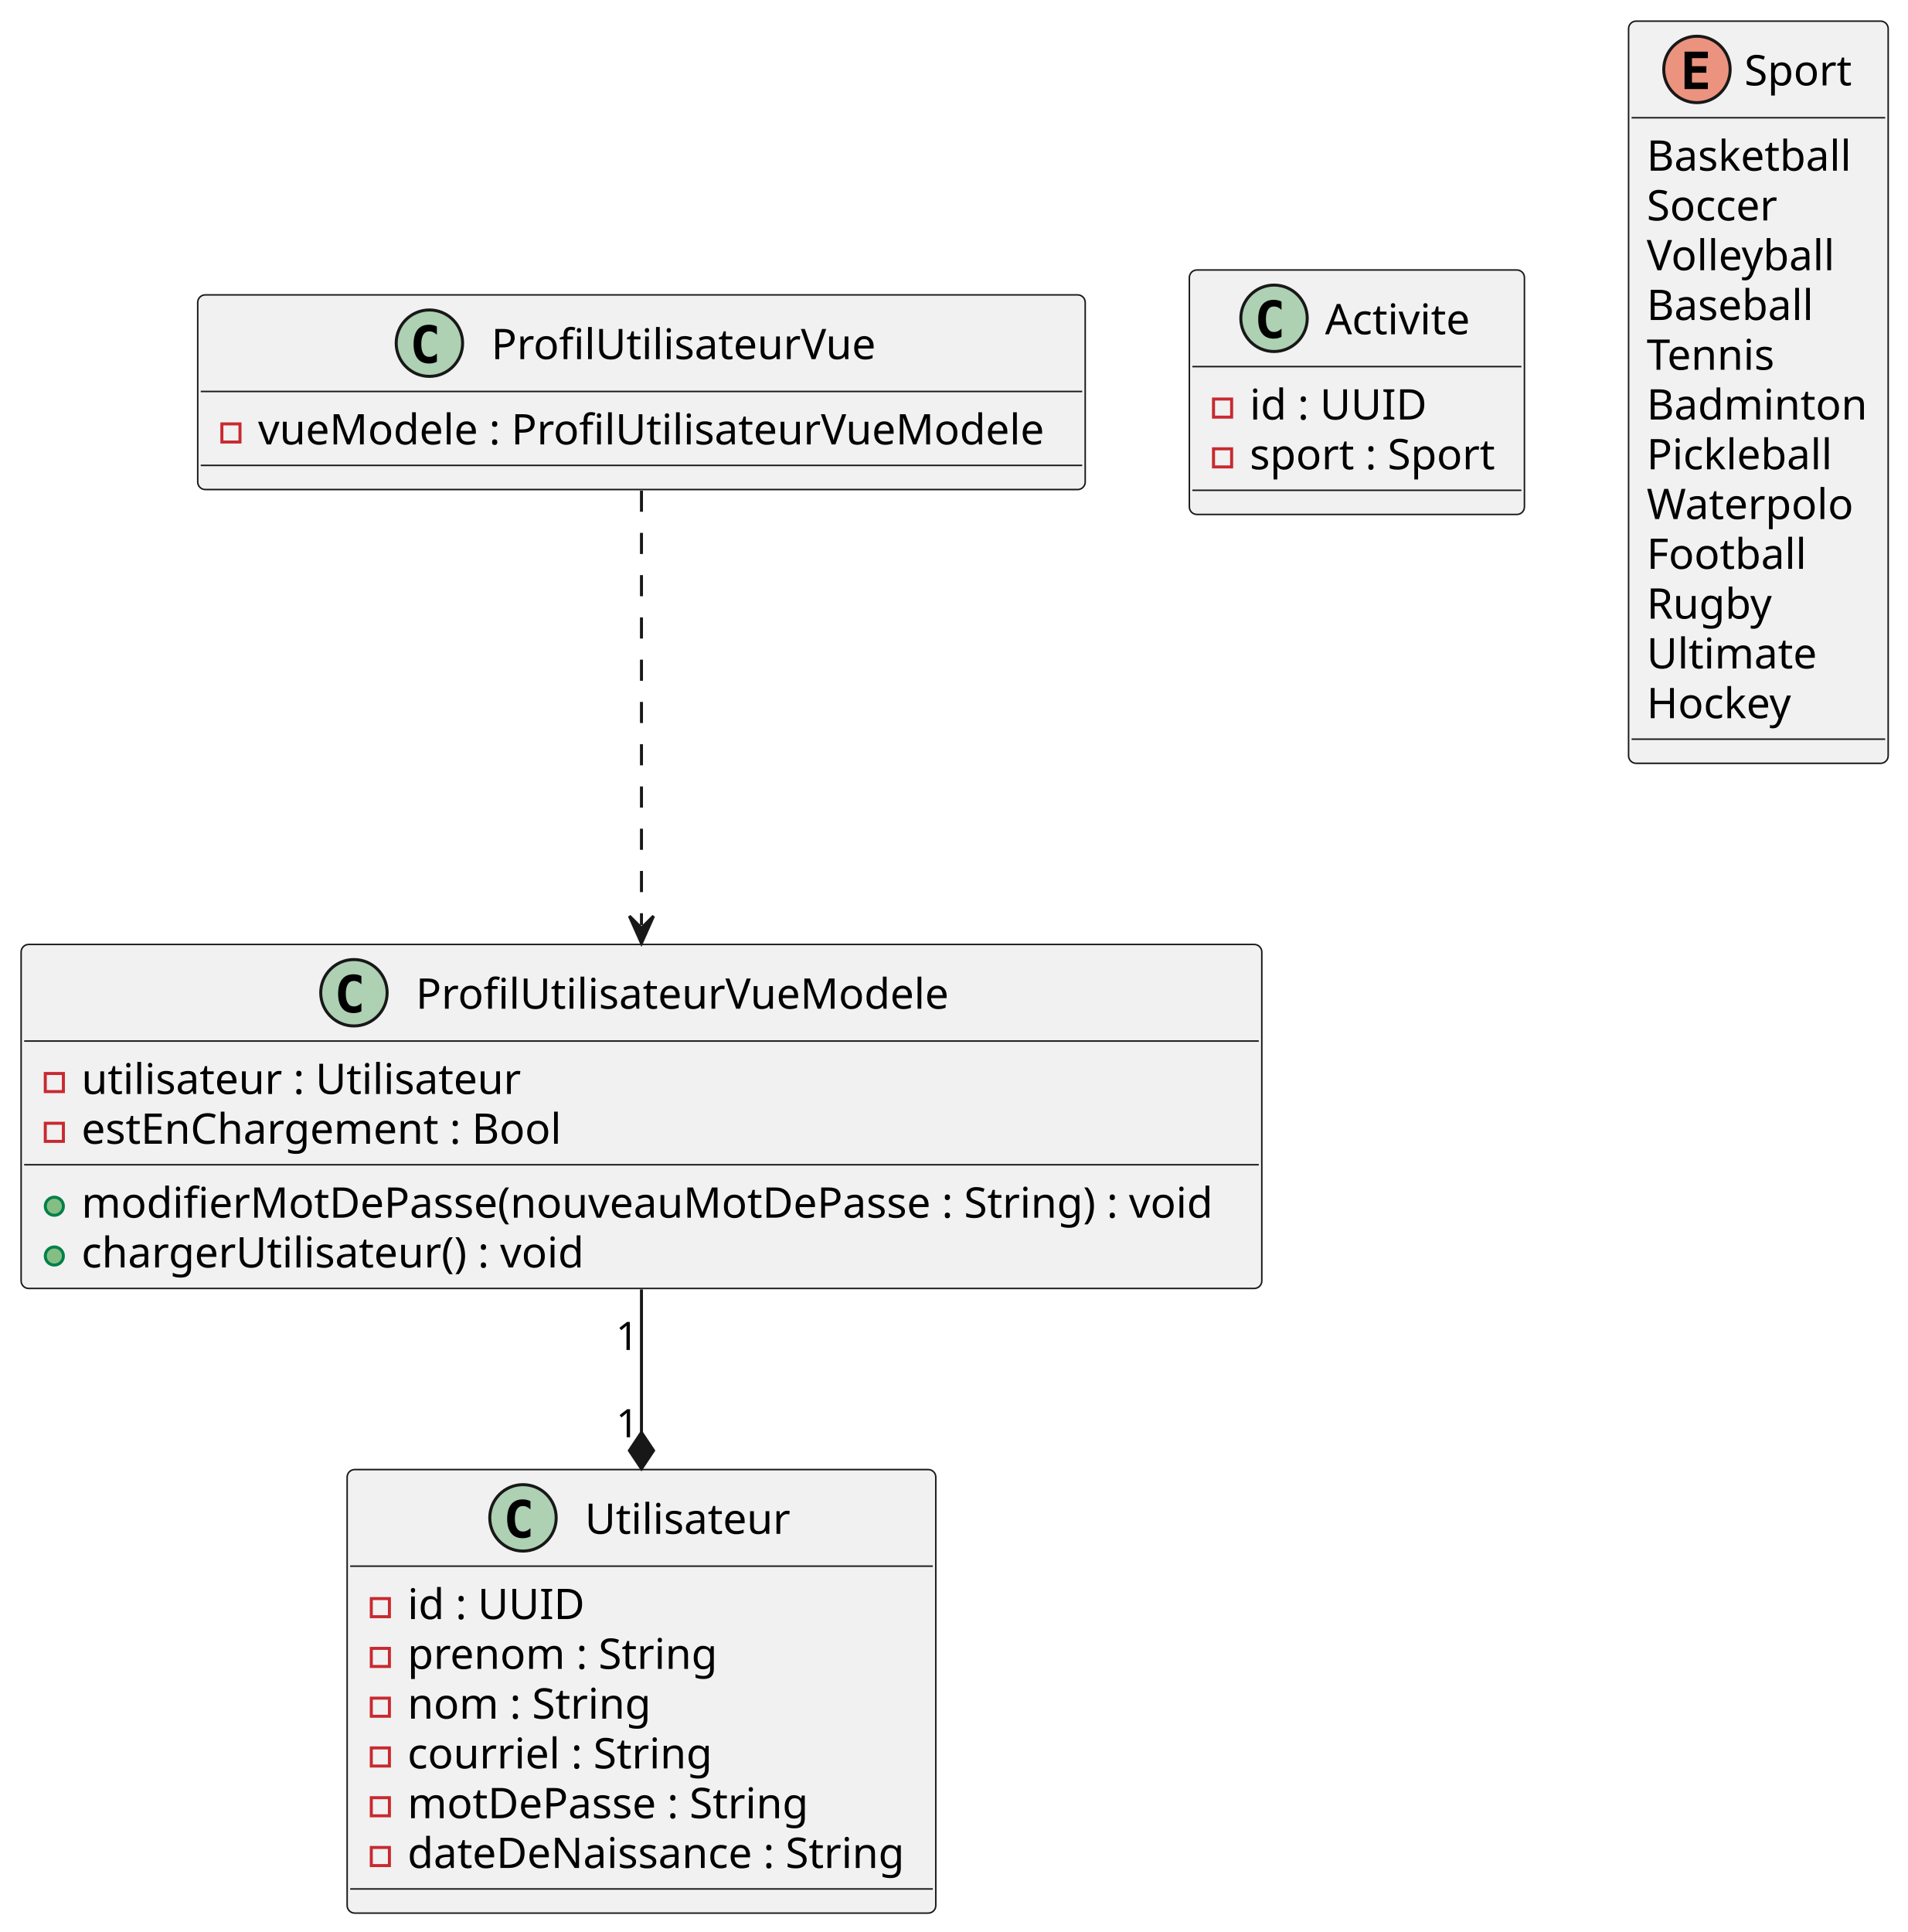
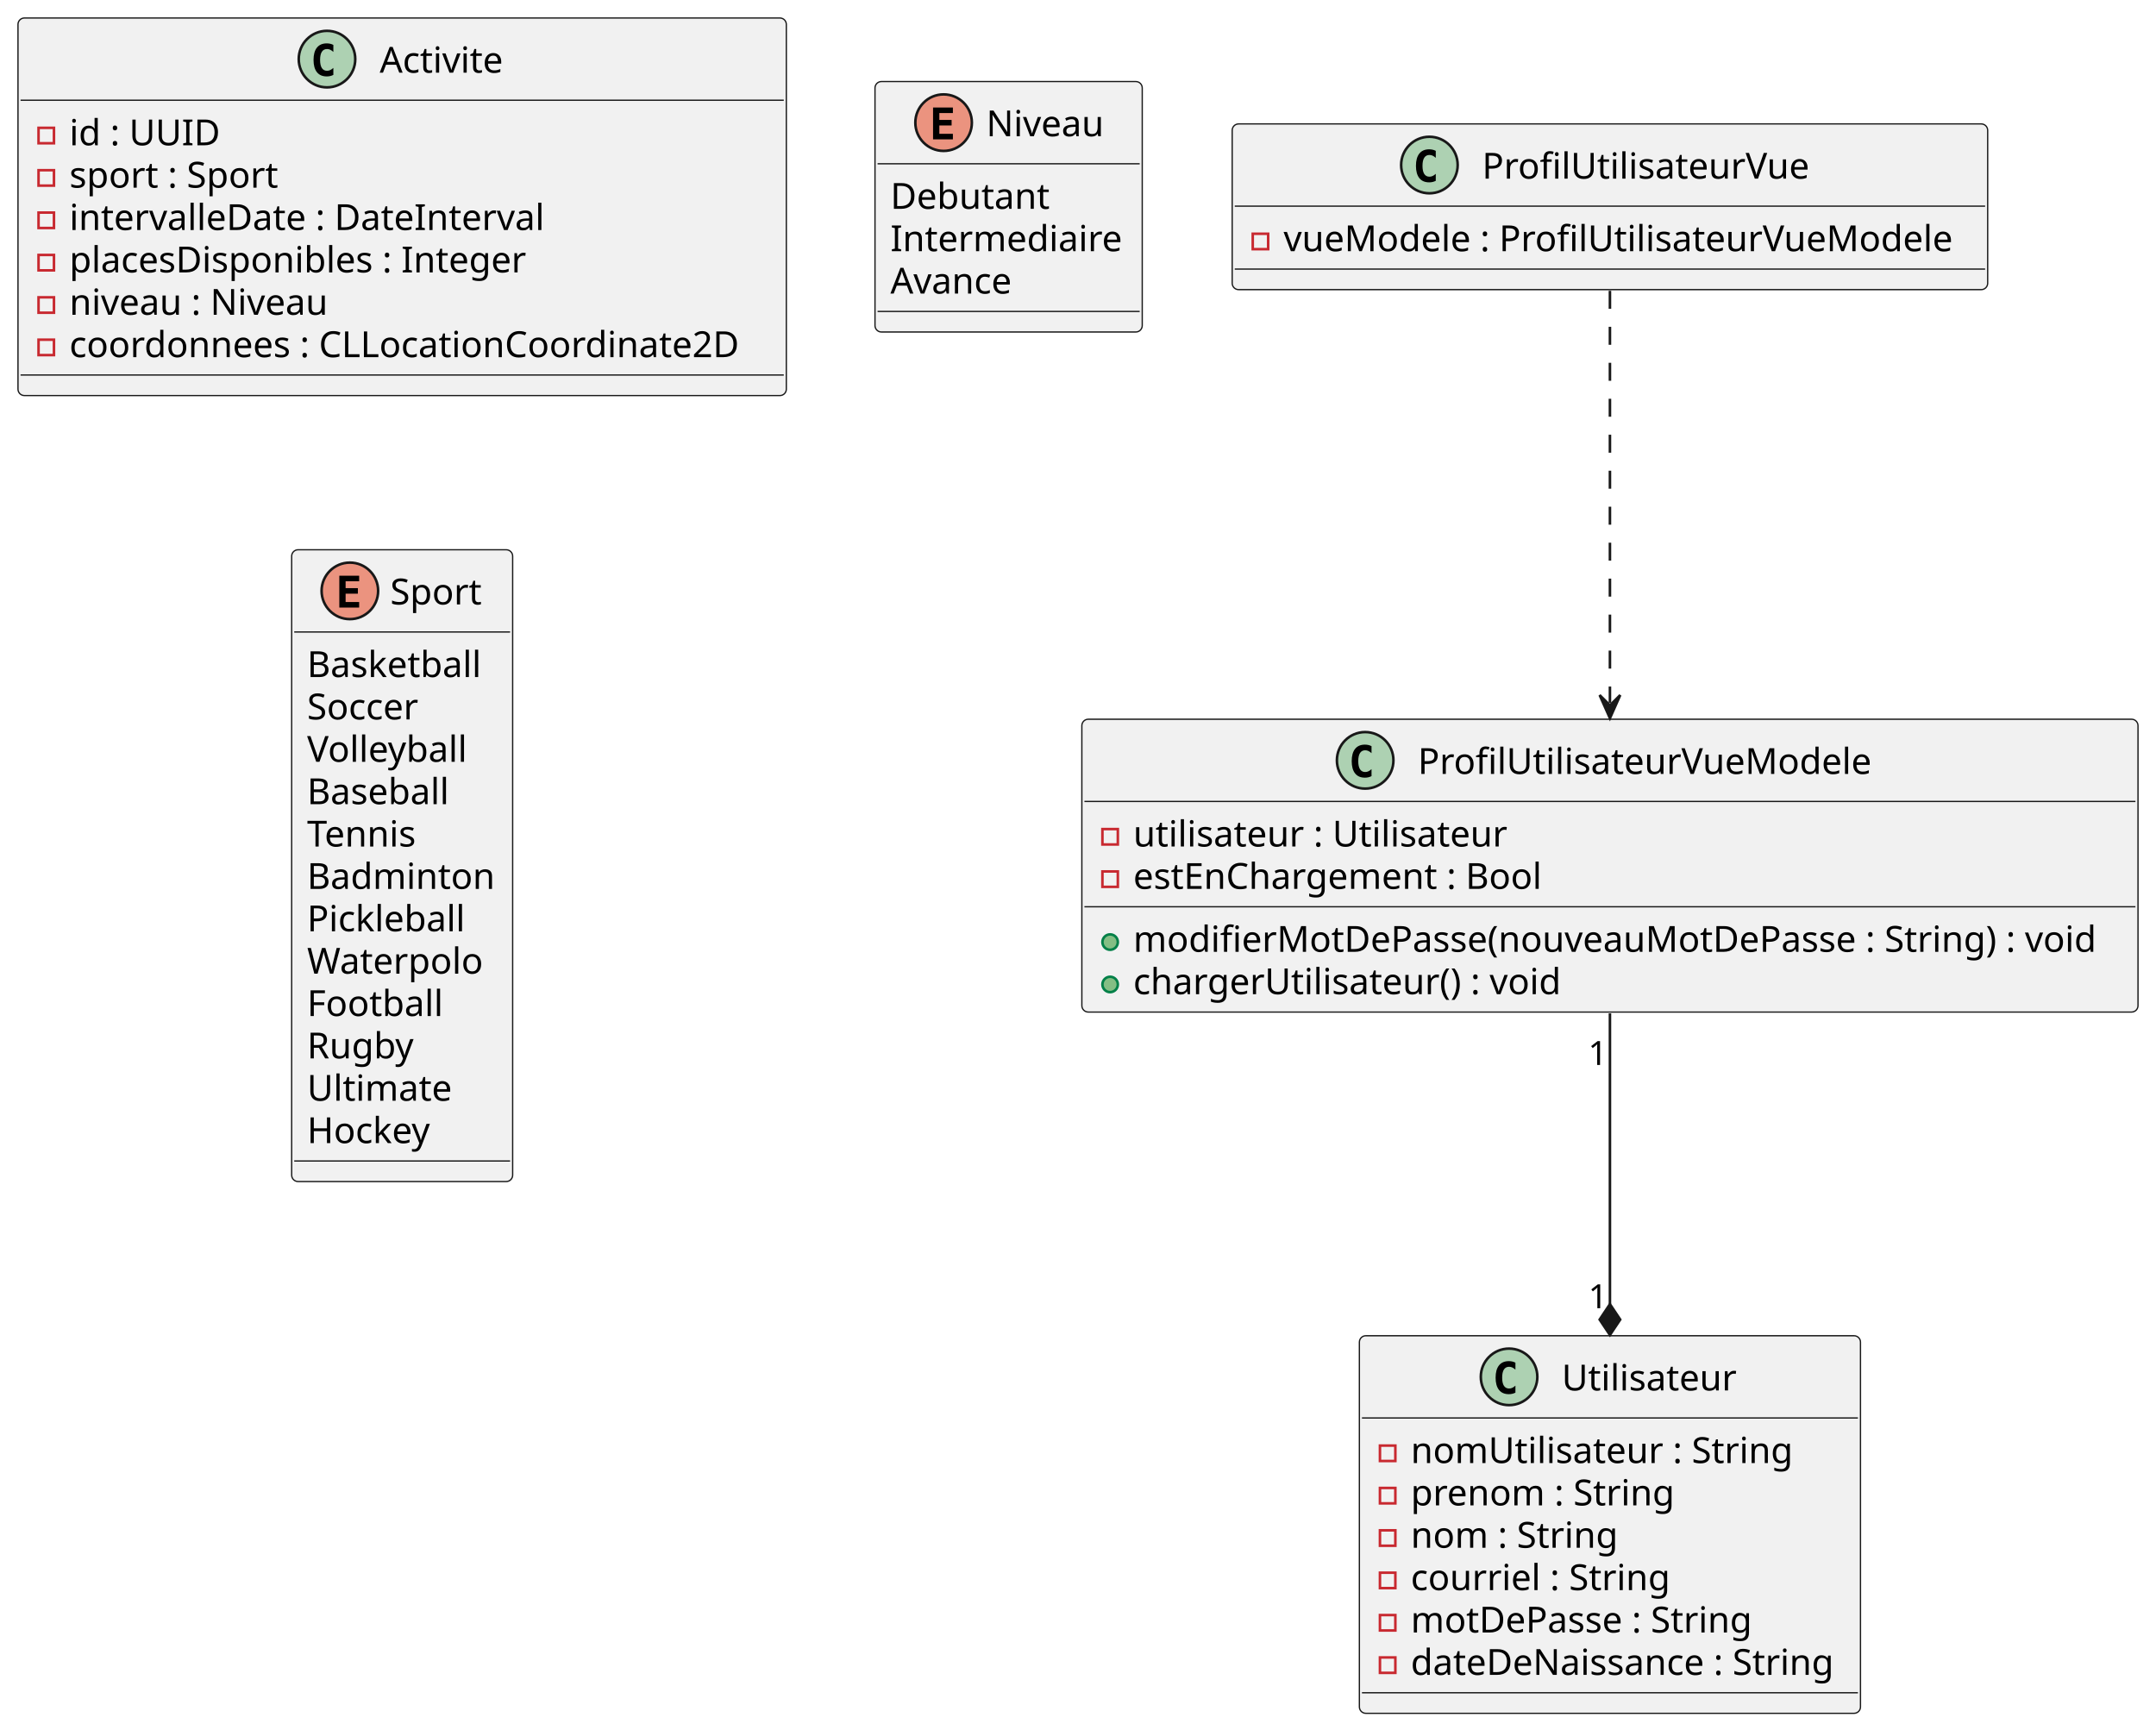
- <svg xmlns="http://www.w3.org/2000/svg" contentStyleType="text/css" height="640px" preserveAspectRatio="none" style="width:632px;height:640px;background:#FFFFFF;" version="1.1" viewBox="0 0 632 640" width="632px" zoomAndPan="magnify">
+ <svg xmlns="http://www.w3.org/2000/svg" contentStyleType="text/css" height="673px" preserveAspectRatio="none" style="width:839px;height:673px;background:#FFFFFF;" version="1.1" viewBox="0 0 839 673" width="839px" zoomAndPan="magnify">
  <defs />
  <g>
    <g id="elem_Utilisateur">
-       <rect codeLine="2" fill="#F1F1F1" height="146.93" id="Utilisateur" rx="2.5" ry="2.5" style="stroke:#181818;stroke-width:0.5;" width="195" x="115" y="486.81" />
-       <ellipse cx="173.25" cy="502.81" fill="#ADD1B2" rx="11" ry="11" style="stroke:#181818;stroke-width:1.0;" />
-       <path d="M175.723,508.953 Q175.142,509.252 174.503,509.401 Q173.864,509.551 173.158,509.551 Q170.651,509.551 169.332,507.899 Q168.012,506.247 168.012,503.126 Q168.012,499.997 169.332,498.345 Q170.651,496.693 173.158,496.693 Q173.864,496.693 174.511,496.842 Q175.159,496.992 175.723,497.291 L175.723,500.013 Q175.092,499.432 174.499,499.162 Q173.905,498.892 173.274,498.892 Q171.93,498.892 171.245,499.959 Q170.56,501.026 170.56,503.126 Q170.56,505.218 171.245,506.284 Q171.93,507.351 173.274,507.351 Q173.905,507.351 174.499,507.081 Q175.092,506.812 175.723,506.23 Z " fill="#000000" />
-       <text fill="#000000" font-family="sans-serif" font-size="14" lengthAdjust="spacing" textLength="70" x="193.75" y="508.101">Utilisateur</text>
-       <line style="stroke:#181818;stroke-width:0.5;" x1="116" x2="309" y1="518.81" y2="518.81" />
-       <rect fill="none" height="6" style="stroke:#C82930;stroke-width:1.0;" width="6" x="123" y="529.554" />
-       <text fill="#000000" font-family="sans-serif" font-size="14" lengthAdjust="spacing" textLength="59" x="135" y="536.345">id : UUID</text>
-       <rect fill="none" height="6" style="stroke:#C82930;stroke-width:1.0;" width="6" x="123" y="546.042" />
-       <text fill="#000000" font-family="sans-serif" font-size="14" lengthAdjust="spacing" textLength="107" x="135" y="552.833">prenom : String</text>
-       <rect fill="none" height="6" style="stroke:#C82930;stroke-width:1.0;" width="6" x="123" y="562.531" />
-       <text fill="#000000" font-family="sans-serif" font-size="14" lengthAdjust="spacing" textLength="84" x="135" y="569.322">nom : String</text>
-       <rect fill="none" height="6" style="stroke:#C82930;stroke-width:1.0;" width="6" x="123" y="579.019" />
-       <text fill="#000000" font-family="sans-serif" font-size="14" lengthAdjust="spacing" textLength="106" x="135" y="585.81">courriel : String</text>
-       <rect fill="none" height="6" style="stroke:#C82930;stroke-width:1.0;" width="6" x="123" y="595.507" />
-       <text fill="#000000" font-family="sans-serif" font-size="14" lengthAdjust="spacing" textLength="136" x="135" y="602.298">motDePasse : String</text>
-       <rect fill="none" height="6" style="stroke:#C82930;stroke-width:1.0;" width="6" x="123" y="611.995" />
-       <text fill="#000000" font-family="sans-serif" font-size="14" lengthAdjust="spacing" textLength="169" x="135" y="618.787">dateDeNaissance : String</text>
-       <line style="stroke:#181818;stroke-width:0.5;" x1="116" x2="309" y1="625.74" y2="625.74" />
+       <rect codeLine="2" fill="#F1F1F1" height="146.93" id="Utilisateur" rx="2.5" ry="2.5" style="stroke:#181818;stroke-width:0.5;" width="195" x="529" y="519.79" />
+       <ellipse cx="587.25" cy="535.79" fill="#ADD1B2" rx="11" ry="11" style="stroke:#181818;stroke-width:1.0;" />
+       <path d="M589.723,541.933 Q589.142,542.232 588.503,542.381 Q587.864,542.531 587.158,542.531 Q584.651,542.531 583.332,540.879 Q582.012,539.227 582.012,536.106 Q582.012,532.976 583.332,531.325 Q584.651,529.673 587.158,529.673 Q587.864,529.673 588.511,529.822 Q589.159,529.972 589.723,530.27 L589.723,532.993 Q589.092,532.412 588.499,532.142 Q587.905,531.872 587.274,531.872 Q585.93,531.872 585.245,532.939 Q584.56,534.006 584.56,536.106 Q584.56,538.198 585.245,539.264 Q585.93,540.331 587.274,540.331 Q587.905,540.331 588.499,540.061 Q589.092,539.792 589.723,539.21 Z " fill="#000000" />
+       <text fill="#000000" font-family="sans-serif" font-size="14" lengthAdjust="spacing" textLength="70" x="607.75" y="541.081">Utilisateur</text>
+       <line style="stroke:#181818;stroke-width:0.5;" x1="530" x2="723" y1="551.79" y2="551.79" />
+       <rect fill="none" height="6" style="stroke:#C82930;stroke-width:1.0;" width="6" x="537" y="562.534" />
+       <text fill="#000000" font-family="sans-serif" font-size="14" lengthAdjust="spacing" textLength="154" x="549" y="569.325">nomUtilisateur : String</text>
+       <rect fill="none" height="6" style="stroke:#C82930;stroke-width:1.0;" width="6" x="537" y="579.022" />
+       <text fill="#000000" font-family="sans-serif" font-size="14" lengthAdjust="spacing" textLength="107" x="549" y="585.813">prenom : String</text>
+       <rect fill="none" height="6" style="stroke:#C82930;stroke-width:1.0;" width="6" x="537" y="595.511" />
+       <text fill="#000000" font-family="sans-serif" font-size="14" lengthAdjust="spacing" textLength="84" x="549" y="602.302">nom : String</text>
+       <rect fill="none" height="6" style="stroke:#C82930;stroke-width:1.0;" width="6" x="537" y="611.999" />
+       <text fill="#000000" font-family="sans-serif" font-size="14" lengthAdjust="spacing" textLength="106" x="549" y="618.79">courriel : String</text>
+       <rect fill="none" height="6" style="stroke:#C82930;stroke-width:1.0;" width="6" x="537" y="628.487" />
+       <text fill="#000000" font-family="sans-serif" font-size="14" lengthAdjust="spacing" textLength="136" x="549" y="635.278">motDePasse : String</text>
+       <rect fill="none" height="6" style="stroke:#C82930;stroke-width:1.0;" width="6" x="537" y="644.976" />
+       <text fill="#000000" font-family="sans-serif" font-size="14" lengthAdjust="spacing" textLength="169" x="549" y="651.767">dateDeNaissance : String</text>
+       <line style="stroke:#181818;stroke-width:0.5;" x1="530" x2="723" y1="658.72" y2="658.72" />
    </g>
    <g id="elem_ProfilUtilisateurVueModele">
-       <rect codeLine="11" fill="#F1F1F1" height="113.953" id="ProfilUtilisateurVueModele" rx="2.5" ry="2.5" style="stroke:#181818;stroke-width:0.5;" width="411" x="7" y="312.86" />
-       <ellipse cx="117.25" cy="328.86" fill="#ADD1B2" rx="11" ry="11" style="stroke:#181818;stroke-width:1.0;" />
-       <path d="M119.723,335.003 Q119.142,335.302 118.503,335.451 Q117.864,335.601 117.158,335.601 Q114.651,335.601 113.332,333.949 Q112.012,332.297 112.012,329.176 Q112.012,326.046 113.332,324.395 Q114.651,322.743 117.158,322.743 Q117.864,322.743 118.511,322.892 Q119.159,323.042 119.723,323.341 L119.723,326.063 Q119.092,325.482 118.499,325.212 Q117.905,324.942 117.274,324.942 Q115.93,324.942 115.245,326.009 Q114.56,327.076 114.56,329.176 Q114.56,331.268 115.245,332.334 Q115.93,333.401 117.274,333.401 Q117.905,333.401 118.499,333.131 Q119.092,332.861 119.723,332.28 Z " fill="#000000" />
-       <text fill="#000000" font-family="sans-serif" font-size="14" lengthAdjust="spacing" textLength="182" x="137.75" y="334.151">ProfilUtilisateurVueModele</text>
-       <line style="stroke:#181818;stroke-width:0.5;" x1="8" x2="417" y1="344.86" y2="344.86" />
-       <rect fill="none" height="6" style="stroke:#C82930;stroke-width:1.0;" width="6" x="15" y="355.604" />
-       <text fill="#000000" font-family="sans-serif" font-size="14" lengthAdjust="spacing" textLength="151" x="27" y="362.395">utilisateur : Utilisateur</text>
-       <rect fill="none" height="6" style="stroke:#C82930;stroke-width:1.0;" width="6" x="15" y="372.092" />
-       <text fill="#000000" font-family="sans-serif" font-size="14" lengthAdjust="spacing" textLength="164" x="27" y="378.883">estEnChargement : Bool</text>
-       <line style="stroke:#181818;stroke-width:0.5;" x1="8" x2="417" y1="385.837" y2="385.837" />
-       <ellipse cx="18" cy="399.581" fill="#84BE84" rx="3" ry="3" style="stroke:#038048;stroke-width:1.0;" />
-       <text fill="#000000" font-family="sans-serif" font-size="14" lengthAdjust="spacing" textLength="385" x="27" y="403.372">modifierMotDePasse(nouveauMotDePasse : String) : void</text>
-       <ellipse cx="18" cy="416.069" fill="#84BE84" rx="3" ry="3" style="stroke:#038048;stroke-width:1.0;" />
-       <text fill="#000000" font-family="sans-serif" font-size="14" lengthAdjust="spacing" textLength="174" x="27" y="419.86">chargerUtilisateur() : void</text>
+       <rect codeLine="11" fill="#F1F1F1" height="113.953" id="ProfilUtilisateurVueModele" rx="2.5" ry="2.5" style="stroke:#181818;stroke-width:0.5;" width="411" x="421" y="279.88" />
+       <ellipse cx="531.25" cy="295.88" fill="#ADD1B2" rx="11" ry="11" style="stroke:#181818;stroke-width:1.0;" />
+       <path d="M533.723,302.023 Q533.142,302.322 532.503,302.471 Q531.864,302.621 531.158,302.621 Q528.651,302.621 527.332,300.969 Q526.012,299.317 526.012,296.196 Q526.012,293.067 527.332,291.415 Q528.651,289.763 531.158,289.763 Q531.864,289.763 532.511,289.912 Q533.159,290.062 533.723,290.361 L533.723,293.083 Q533.092,292.502 532.499,292.232 Q531.905,291.962 531.274,291.962 Q529.93,291.962 529.245,293.029 Q528.56,294.096 528.56,296.196 Q528.56,298.288 529.245,299.354 Q529.93,300.421 531.274,300.421 Q531.905,300.421 532.499,300.151 Q533.092,299.882 533.723,299.3 Z " fill="#000000" />
+       <text fill="#000000" font-family="sans-serif" font-size="14" lengthAdjust="spacing" textLength="182" x="551.75" y="301.171">ProfilUtilisateurVueModele</text>
+       <line style="stroke:#181818;stroke-width:0.5;" x1="422" x2="831" y1="311.88" y2="311.88" />
+       <rect fill="none" height="6" style="stroke:#C82930;stroke-width:1.0;" width="6" x="429" y="322.624" />
+       <text fill="#000000" font-family="sans-serif" font-size="14" lengthAdjust="spacing" textLength="151" x="441" y="329.415">utilisateur : Utilisateur</text>
+       <rect fill="none" height="6" style="stroke:#C82930;stroke-width:1.0;" width="6" x="429" y="339.112" />
+       <text fill="#000000" font-family="sans-serif" font-size="14" lengthAdjust="spacing" textLength="164" x="441" y="345.903">estEnChargement : Bool</text>
+       <line style="stroke:#181818;stroke-width:0.5;" x1="422" x2="831" y1="352.857" y2="352.857" />
+       <ellipse cx="432" cy="366.601" fill="#84BE84" rx="3" ry="3" style="stroke:#038048;stroke-width:1.0;" />
+       <text fill="#000000" font-family="sans-serif" font-size="14" lengthAdjust="spacing" textLength="385" x="441" y="370.392">modifierMotDePasse(nouveauMotDePasse : String) : void</text>
+       <ellipse cx="432" cy="383.089" fill="#84BE84" rx="3" ry="3" style="stroke:#038048;stroke-width:1.0;" />
+       <text fill="#000000" font-family="sans-serif" font-size="14" lengthAdjust="spacing" textLength="174" x="441" y="386.88">chargerUtilisateur() : void</text>
    </g>
    <g id="elem_ProfilUtilisateurVue">
-       <rect codeLine="18" fill="#F1F1F1" height="64.488" id="ProfilUtilisateurVue" rx="2.5" ry="2.5" style="stroke:#181818;stroke-width:0.5;" width="294" x="65.5" y="97.68" />
-       <ellipse cx="142.25" cy="113.68" fill="#ADD1B2" rx="11" ry="11" style="stroke:#181818;stroke-width:1.0;" />
-       <path d="M144.723,119.823 Q144.142,120.122 143.503,120.271 Q142.864,120.421 142.158,120.421 Q139.651,120.421 138.332,118.769 Q137.012,117.117 137.012,113.996 Q137.012,110.867 138.332,109.215 Q139.651,107.563 142.158,107.563 Q142.864,107.563 143.511,107.712 Q144.159,107.862 144.723,108.16 L144.723,110.883 Q144.092,110.302 143.499,110.032 Q142.905,109.763 142.274,109.763 Q140.93,109.763 140.245,110.829 Q139.56,111.896 139.56,113.996 Q139.56,116.088 140.245,117.154 Q140.93,118.221 142.274,118.221 Q142.905,118.221 143.499,117.951 Q144.092,117.681 144.723,117.1 Z " fill="#000000" />
-       <text fill="#000000" font-family="sans-serif" font-size="14" lengthAdjust="spacing" textLength="132" x="162.75" y="118.971">ProfilUtilisateurVue</text>
-       <line style="stroke:#181818;stroke-width:0.5;" x1="66.5" x2="358.5" y1="129.68" y2="129.68" />
-       <rect fill="none" height="6" style="stroke:#C82930;stroke-width:1.0;" width="6" x="73.5" y="140.424" />
-       <text fill="#000000" font-family="sans-serif" font-size="14" lengthAdjust="spacing" textLength="268" x="85.5" y="147.215">vueModele : ProfilUtilisateurVueModele</text>
-       <line style="stroke:#181818;stroke-width:0.5;" x1="66.5" x2="358.5" y1="154.168" y2="154.168" />
+       <rect codeLine="18" fill="#F1F1F1" height="64.488" id="ProfilUtilisateurVue" rx="2.5" ry="2.5" style="stroke:#181818;stroke-width:0.5;" width="294" x="479.5" y="48.22" />
+       <ellipse cx="556.25" cy="64.22" fill="#ADD1B2" rx="11" ry="11" style="stroke:#181818;stroke-width:1.0;" />
+       <path d="M558.723,70.363 Q558.142,70.662 557.503,70.811 Q556.864,70.961 556.158,70.961 Q553.651,70.961 552.332,69.309 Q551.012,67.657 551.012,64.536 Q551.012,61.407 552.332,59.755 Q553.651,58.103 556.158,58.103 Q556.864,58.103 557.511,58.252 Q558.159,58.402 558.723,58.7 L558.723,61.423 Q558.092,60.842 557.499,60.572 Q556.905,60.303 556.274,60.303 Q554.93,60.303 554.245,61.369 Q553.56,62.436 553.56,64.536 Q553.56,66.628 554.245,67.694 Q554.93,68.761 556.274,68.761 Q556.905,68.761 557.499,68.491 Q558.092,68.222 558.723,67.64 Z " fill="#000000" />
+       <text fill="#000000" font-family="sans-serif" font-size="14" lengthAdjust="spacing" textLength="132" x="576.75" y="69.511">ProfilUtilisateurVue</text>
+       <line style="stroke:#181818;stroke-width:0.5;" x1="480.5" x2="772.5" y1="80.22" y2="80.22" />
+       <rect fill="none" height="6" style="stroke:#C82930;stroke-width:1.0;" width="6" x="487.5" y="90.964" />
+       <text fill="#000000" font-family="sans-serif" font-size="14" lengthAdjust="spacing" textLength="268" x="499.5" y="97.755">vueModele : ProfilUtilisateurVueModele</text>
+       <line style="stroke:#181818;stroke-width:0.5;" x1="480.5" x2="772.5" y1="104.708" y2="104.708" />
    </g>
    <g id="elem_Activite">
-       <rect codeLine="25" fill="#F1F1F1" height="80.977" id="Activite" rx="2.5" ry="2.5" style="stroke:#181818;stroke-width:0.5;" width="111" x="394" y="89.44" />
-       <ellipse cx="422.05" cy="105.44" fill="#ADD1B2" rx="11" ry="11" style="stroke:#181818;stroke-width:1.0;" />
-       <path d="M424.523,111.583 Q423.942,111.882 423.303,112.031 Q422.664,112.181 421.958,112.181 Q419.451,112.181 418.132,110.529 Q416.812,108.877 416.812,105.756 Q416.812,102.626 418.132,100.975 Q419.451,99.323 421.958,99.323 Q422.664,99.323 423.311,99.472 Q423.959,99.622 424.523,99.921 L424.523,102.643 Q423.892,102.062 423.299,101.792 Q422.705,101.522 422.074,101.522 Q420.73,101.522 420.045,102.589 Q419.36,103.656 419.36,105.756 Q419.36,107.848 420.045,108.914 Q420.73,109.981 422.074,109.981 Q422.705,109.981 423.299,109.711 Q423.892,109.442 424.523,108.86 Z " fill="#000000" />
-       <text fill="#000000" font-family="sans-serif" font-size="14" lengthAdjust="spacing" textLength="50" x="438.95" y="110.731">Activite</text>
-       <line style="stroke:#181818;stroke-width:0.5;" x1="395" x2="504" y1="121.44" y2="121.44" />
-       <rect fill="none" height="6" style="stroke:#C82930;stroke-width:1.0;" width="6" x="402" y="132.184" />
-       <text fill="#000000" font-family="sans-serif" font-size="14" lengthAdjust="spacing" textLength="59" x="414" y="138.975">id : UUID</text>
-       <rect fill="none" height="6" style="stroke:#C82930;stroke-width:1.0;" width="6" x="402" y="148.672" />
-       <text fill="#000000" font-family="sans-serif" font-size="14" lengthAdjust="spacing" textLength="85" x="414" y="155.463">sport : Sport</text>
-       <line style="stroke:#181818;stroke-width:0.5;" x1="395" x2="504" y1="162.417" y2="162.417" />
+       <rect codeLine="25" fill="#F1F1F1" height="146.93" id="Activite" rx="2.5" ry="2.5" style="stroke:#181818;stroke-width:0.5;" width="299" x="7" y="7" />
+       <ellipse cx="127.25" cy="23" fill="#ADD1B2" rx="11" ry="11" style="stroke:#181818;stroke-width:1.0;" />
+       <path d="M129.723,29.143 Q129.142,29.442 128.503,29.591 Q127.864,29.741 127.158,29.741 Q124.651,29.741 123.332,28.089 Q122.012,26.437 122.012,23.316 Q122.012,20.186 123.332,18.535 Q124.651,16.883 127.158,16.883 Q127.864,16.883 128.511,17.032 Q129.159,17.182 129.723,17.48 L129.723,20.203 Q129.092,19.622 128.499,19.352 Q127.905,19.082 127.274,19.082 Q125.93,19.082 125.245,20.149 Q124.56,21.216 124.56,23.316 Q124.56,25.408 125.245,26.474 Q125.93,27.541 127.274,27.541 Q127.905,27.541 128.499,27.271 Q129.092,27.002 129.723,26.42 Z " fill="#000000" />
+       <text fill="#000000" font-family="sans-serif" font-size="14" lengthAdjust="spacing" textLength="50" x="147.75" y="28.291">Activite</text>
+       <line style="stroke:#181818;stroke-width:0.5;" x1="8" x2="305" y1="39" y2="39" />
+       <rect fill="none" height="6" style="stroke:#C82930;stroke-width:1.0;" width="6" x="15" y="49.744" />
+       <text fill="#000000" font-family="sans-serif" font-size="14" lengthAdjust="spacing" textLength="59" x="27" y="56.535">id : UUID</text>
+       <rect fill="none" height="6" style="stroke:#C82930;stroke-width:1.0;" width="6" x="15" y="66.232" />
+       <text fill="#000000" font-family="sans-serif" font-size="14" lengthAdjust="spacing" textLength="85" x="27" y="73.023">sport : Sport</text>
+       <rect fill="none" height="6" style="stroke:#C82930;stroke-width:1.0;" width="6" x="15" y="82.721" />
+       <text fill="#000000" font-family="sans-serif" font-size="14" lengthAdjust="spacing" textLength="188" x="27" y="89.512">intervalleDate : DateInterval</text>
+       <rect fill="none" height="6" style="stroke:#C82930;stroke-width:1.0;" width="6" x="15" y="99.209" />
+       <text fill="#000000" font-family="sans-serif" font-size="14" lengthAdjust="spacing" textLength="184" x="27" y="106">placesDisponibles : Integer</text>
+       <rect fill="none" height="6" style="stroke:#C82930;stroke-width:1.0;" width="6" x="15" y="115.697" />
+       <text fill="#000000" font-family="sans-serif" font-size="14" lengthAdjust="spacing" textLength="103" x="27" y="122.488">niveau : Niveau</text>
+       <rect fill="none" height="6" style="stroke:#C82930;stroke-width:1.0;" width="6" x="15" y="132.185" />
+       <text fill="#000000" font-family="sans-serif" font-size="14" lengthAdjust="spacing" textLength="273" x="27" y="138.977">coordonnees : CLLocationCoordinate2D</text>
+       <line style="stroke:#181818;stroke-width:0.5;" x1="8" x2="305" y1="145.93" y2="145.93" />
+     </g>
+     <g id="elem_Niveau">
+       <rect codeLine="34" fill="#F1F1F1" height="97.465" id="Niveau" rx="2.5" ry="2.5" style="stroke:#181818;stroke-width:0.5;" width="104" x="340.5" y="31.73" />
+       <ellipse cx="367.2" cy="47.73" fill="#EB937F" rx="11" ry="11" style="stroke:#181818;stroke-width:1.0;" />
+       <path d="M370.814,54.23 L363.094,54.23 L363.094,41.837 L370.814,41.837 L370.814,43.995 L365.543,43.995 L365.543,46.668 L370.316,46.668 L370.316,48.826 L365.543,48.826 L365.543,52.072 L370.814,52.072 Z " fill="#000000" />
+       <text fill="#000000" font-family="sans-serif" font-size="14" lengthAdjust="spacing" textLength="46" x="383.8" y="53.021">Niveau</text>
+       <line style="stroke:#181818;stroke-width:0.5;" x1="341.5" x2="443.5" y1="63.73" y2="63.73" />
+       <text fill="#000000" font-family="sans-serif" font-size="14" lengthAdjust="spacing" textLength="63" x="346.5" y="81.265">Debutant</text>
+       <text fill="#000000" font-family="sans-serif" font-size="14" lengthAdjust="spacing" textLength="92" x="346.5" y="97.753">Intermediaire</text>
+       <text fill="#000000" font-family="sans-serif" font-size="14" lengthAdjust="spacing" textLength="49" x="346.5" y="114.242">Avance</text>
+       <line style="stroke:#181818;stroke-width:0.5;" x1="341.5" x2="443.5" y1="121.195" y2="121.195" />
    </g>
    <g id="elem_Sport">
-       <rect codeLine="30" fill="#F1F1F1" height="245.859" id="Sport" rx="2.5" ry="2.5" style="stroke:#181818;stroke-width:0.5;" width="86" x="539.5" y="7" />
-       <ellipse cx="562.15" cy="23" fill="#EB937F" rx="11" ry="11" style="stroke:#181818;stroke-width:1.0;" />
-       <path d="M565.764,29.5 L558.044,29.5 L558.044,17.107 L565.764,17.107 L565.764,19.265 L560.493,19.265 L560.493,21.938 L565.266,21.938 L565.266,24.096 L560.493,24.096 L560.493,27.342 L565.764,27.342 Z " fill="#000000" />
-       <text fill="#000000" font-family="sans-serif" font-size="14" lengthAdjust="spacing" textLength="37" x="577.85" y="28.291">Sport</text>
-       <line style="stroke:#181818;stroke-width:0.5;" x1="540.5" x2="624.5" y1="39" y2="39" />
-       <text fill="#000000" font-family="sans-serif" font-size="14" lengthAdjust="spacing" textLength="69" x="545.5" y="56.535">Basketball</text>
-       <text fill="#000000" font-family="sans-serif" font-size="14" lengthAdjust="spacing" textLength="45" x="545.5" y="73.023">Soccer</text>
-       <text fill="#000000" font-family="sans-serif" font-size="14" lengthAdjust="spacing" textLength="66" x="545.5" y="89.512">Volleyball</text>
-       <text fill="#000000" font-family="sans-serif" font-size="14" lengthAdjust="spacing" textLength="56" x="545.5" y="106">Baseball</text>
-       <text fill="#000000" font-family="sans-serif" font-size="14" lengthAdjust="spacing" textLength="46" x="545.5" y="122.488">Tennis</text>
-       <text fill="#000000" font-family="sans-serif" font-size="14" lengthAdjust="spacing" textLength="74" x="545.5" y="138.977">Badminton</text>
-       <text fill="#000000" font-family="sans-serif" font-size="14" lengthAdjust="spacing" textLength="64" x="545.5" y="155.465">Pickleball</text>
-       <text fill="#000000" font-family="sans-serif" font-size="14" lengthAdjust="spacing" textLength="70" x="545.5" y="171.953">Waterpolo</text>
-       <text fill="#000000" font-family="sans-serif" font-size="14" lengthAdjust="spacing" textLength="56" x="545.5" y="188.441">Football</text>
-       <text fill="#000000" font-family="sans-serif" font-size="14" lengthAdjust="spacing" textLength="43" x="545.5" y="204.93">Rugby</text>
-       <text fill="#000000" font-family="sans-serif" font-size="14" lengthAdjust="spacing" textLength="57" x="545.5" y="221.418">Ultimate</text>
-       <text fill="#000000" font-family="sans-serif" font-size="14" lengthAdjust="spacing" textLength="49" x="545.5" y="237.906">Hockey</text>
-       <line style="stroke:#181818;stroke-width:0.5;" x1="540.5" x2="624.5" y1="244.859" y2="244.859" />
+       <rect codeLine="40" fill="#F1F1F1" height="245.859" id="Sport" rx="2.5" ry="2.5" style="stroke:#181818;stroke-width:0.5;" width="86" x="113.5" y="213.93" />
+       <ellipse cx="136.15" cy="229.93" fill="#EB937F" rx="11" ry="11" style="stroke:#181818;stroke-width:1.0;" />
+       <path d="M139.764,236.43 L132.044,236.43 L132.044,224.037 L139.764,224.037 L139.764,226.195 L134.493,226.195 L134.493,228.868 L139.266,228.868 L139.266,231.026 L134.493,231.026 L134.493,234.272 L139.764,234.272 Z " fill="#000000" />
+       <text fill="#000000" font-family="sans-serif" font-size="14" lengthAdjust="spacing" textLength="37" x="151.85" y="235.221">Sport</text>
+       <line style="stroke:#181818;stroke-width:0.5;" x1="114.5" x2="198.5" y1="245.93" y2="245.93" />
+       <text fill="#000000" font-family="sans-serif" font-size="14" lengthAdjust="spacing" textLength="69" x="119.5" y="263.465">Basketball</text>
+       <text fill="#000000" font-family="sans-serif" font-size="14" lengthAdjust="spacing" textLength="45" x="119.5" y="279.953">Soccer</text>
+       <text fill="#000000" font-family="sans-serif" font-size="14" lengthAdjust="spacing" textLength="66" x="119.5" y="296.442">Volleyball</text>
+       <text fill="#000000" font-family="sans-serif" font-size="14" lengthAdjust="spacing" textLength="56" x="119.5" y="312.93">Baseball</text>
+       <text fill="#000000" font-family="sans-serif" font-size="14" lengthAdjust="spacing" textLength="46" x="119.5" y="329.418">Tennis</text>
+       <text fill="#000000" font-family="sans-serif" font-size="14" lengthAdjust="spacing" textLength="74" x="119.5" y="345.907">Badminton</text>
+       <text fill="#000000" font-family="sans-serif" font-size="14" lengthAdjust="spacing" textLength="64" x="119.5" y="362.395">Pickleball</text>
+       <text fill="#000000" font-family="sans-serif" font-size="14" lengthAdjust="spacing" textLength="70" x="119.5" y="378.883">Waterpolo</text>
+       <text fill="#000000" font-family="sans-serif" font-size="14" lengthAdjust="spacing" textLength="56" x="119.5" y="395.371">Football</text>
+       <text fill="#000000" font-family="sans-serif" font-size="14" lengthAdjust="spacing" textLength="43" x="119.5" y="411.86">Rugby</text>
+       <text fill="#000000" font-family="sans-serif" font-size="14" lengthAdjust="spacing" textLength="57" x="119.5" y="428.348">Ultimate</text>
+       <text fill="#000000" font-family="sans-serif" font-size="14" lengthAdjust="spacing" textLength="49" x="119.5" y="444.836">Hockey</text>
+       <line style="stroke:#181818;stroke-width:0.5;" x1="114.5" x2="198.5" y1="451.789" y2="451.789" />
    </g>
    <g id="link_ProfilUtilisateurVueModele_Utilisateur">
-       <path codeLine="22" d="M212.5,427.12 C212.5,445.77 212.5,454.81 212.5,474.52 " fill="none" id="ProfilUtilisateurVueModele-to-Utilisateur" style="stroke:#181818;stroke-width:1.0;" />
-       <polygon fill="#181818" points="212.5,486.52,216.5,480.52,212.5,474.52,208.5,480.52,212.5,486.52" style="stroke:#181818;stroke-width:1.0;" />
-       <text fill="#000000" font-family="sans-serif" font-size="13" lengthAdjust="spacing" textLength="8" x="204.037" y="447.197">1</text>
-       <text fill="#000000" font-family="sans-serif" font-size="13" lengthAdjust="spacing" textLength="8" x="204.106" y="476.105">1</text>
+       <path codeLine="22" d="M626.5,394.32 C626.5,431.21 626.5,467.73 626.5,507.5 " fill="none" id="ProfilUtilisateurVueModele-to-Utilisateur" style="stroke:#181818;stroke-width:1.0;" />
+       <polygon fill="#181818" points="626.5,519.5,630.5,513.5,626.5,507.5,622.5,513.5,626.5,519.5" style="stroke:#181818;stroke-width:1.0;" />
+       <text fill="#000000" font-family="sans-serif" font-size="13" lengthAdjust="spacing" textLength="8" x="618.038" y="414.418">1</text>
+       <text fill="#000000" font-family="sans-serif" font-size="13" lengthAdjust="spacing" textLength="8" x="618.106" y="509.085">1</text>
    </g>
    <g id="link_ProfilUtilisateurVue_ProfilUtilisateurVueModele">
-       <path codeLine="23" d="M212.5,162.52 C212.5,200.69 212.5,259.61 212.5,306.45 " fill="none" id="ProfilUtilisateurVue-to-ProfilUtilisateurVueModele" style="stroke:#181818;stroke-width:1.0;stroke-dasharray:7.0,7.0;" />
-       <polygon fill="#181818" points="212.5,312.45,216.5,303.45,212.5,307.45,208.5,303.45,212.5,312.45" style="stroke:#181818;stroke-width:1.0;" />
+       <path codeLine="23" d="M626.5,113.17 C626.5,154.73 626.5,222.33 626.5,273.49 " fill="none" id="ProfilUtilisateurVue-to-ProfilUtilisateurVueModele" style="stroke:#181818;stroke-width:1.0;stroke-dasharray:7.0,7.0;" />
+       <polygon fill="#181818" points="626.5,279.49,630.5,270.49,626.5,274.49,622.5,270.49,626.5,279.49" style="stroke:#181818;stroke-width:1.0;" />
    </g>
  </g>
</svg>
